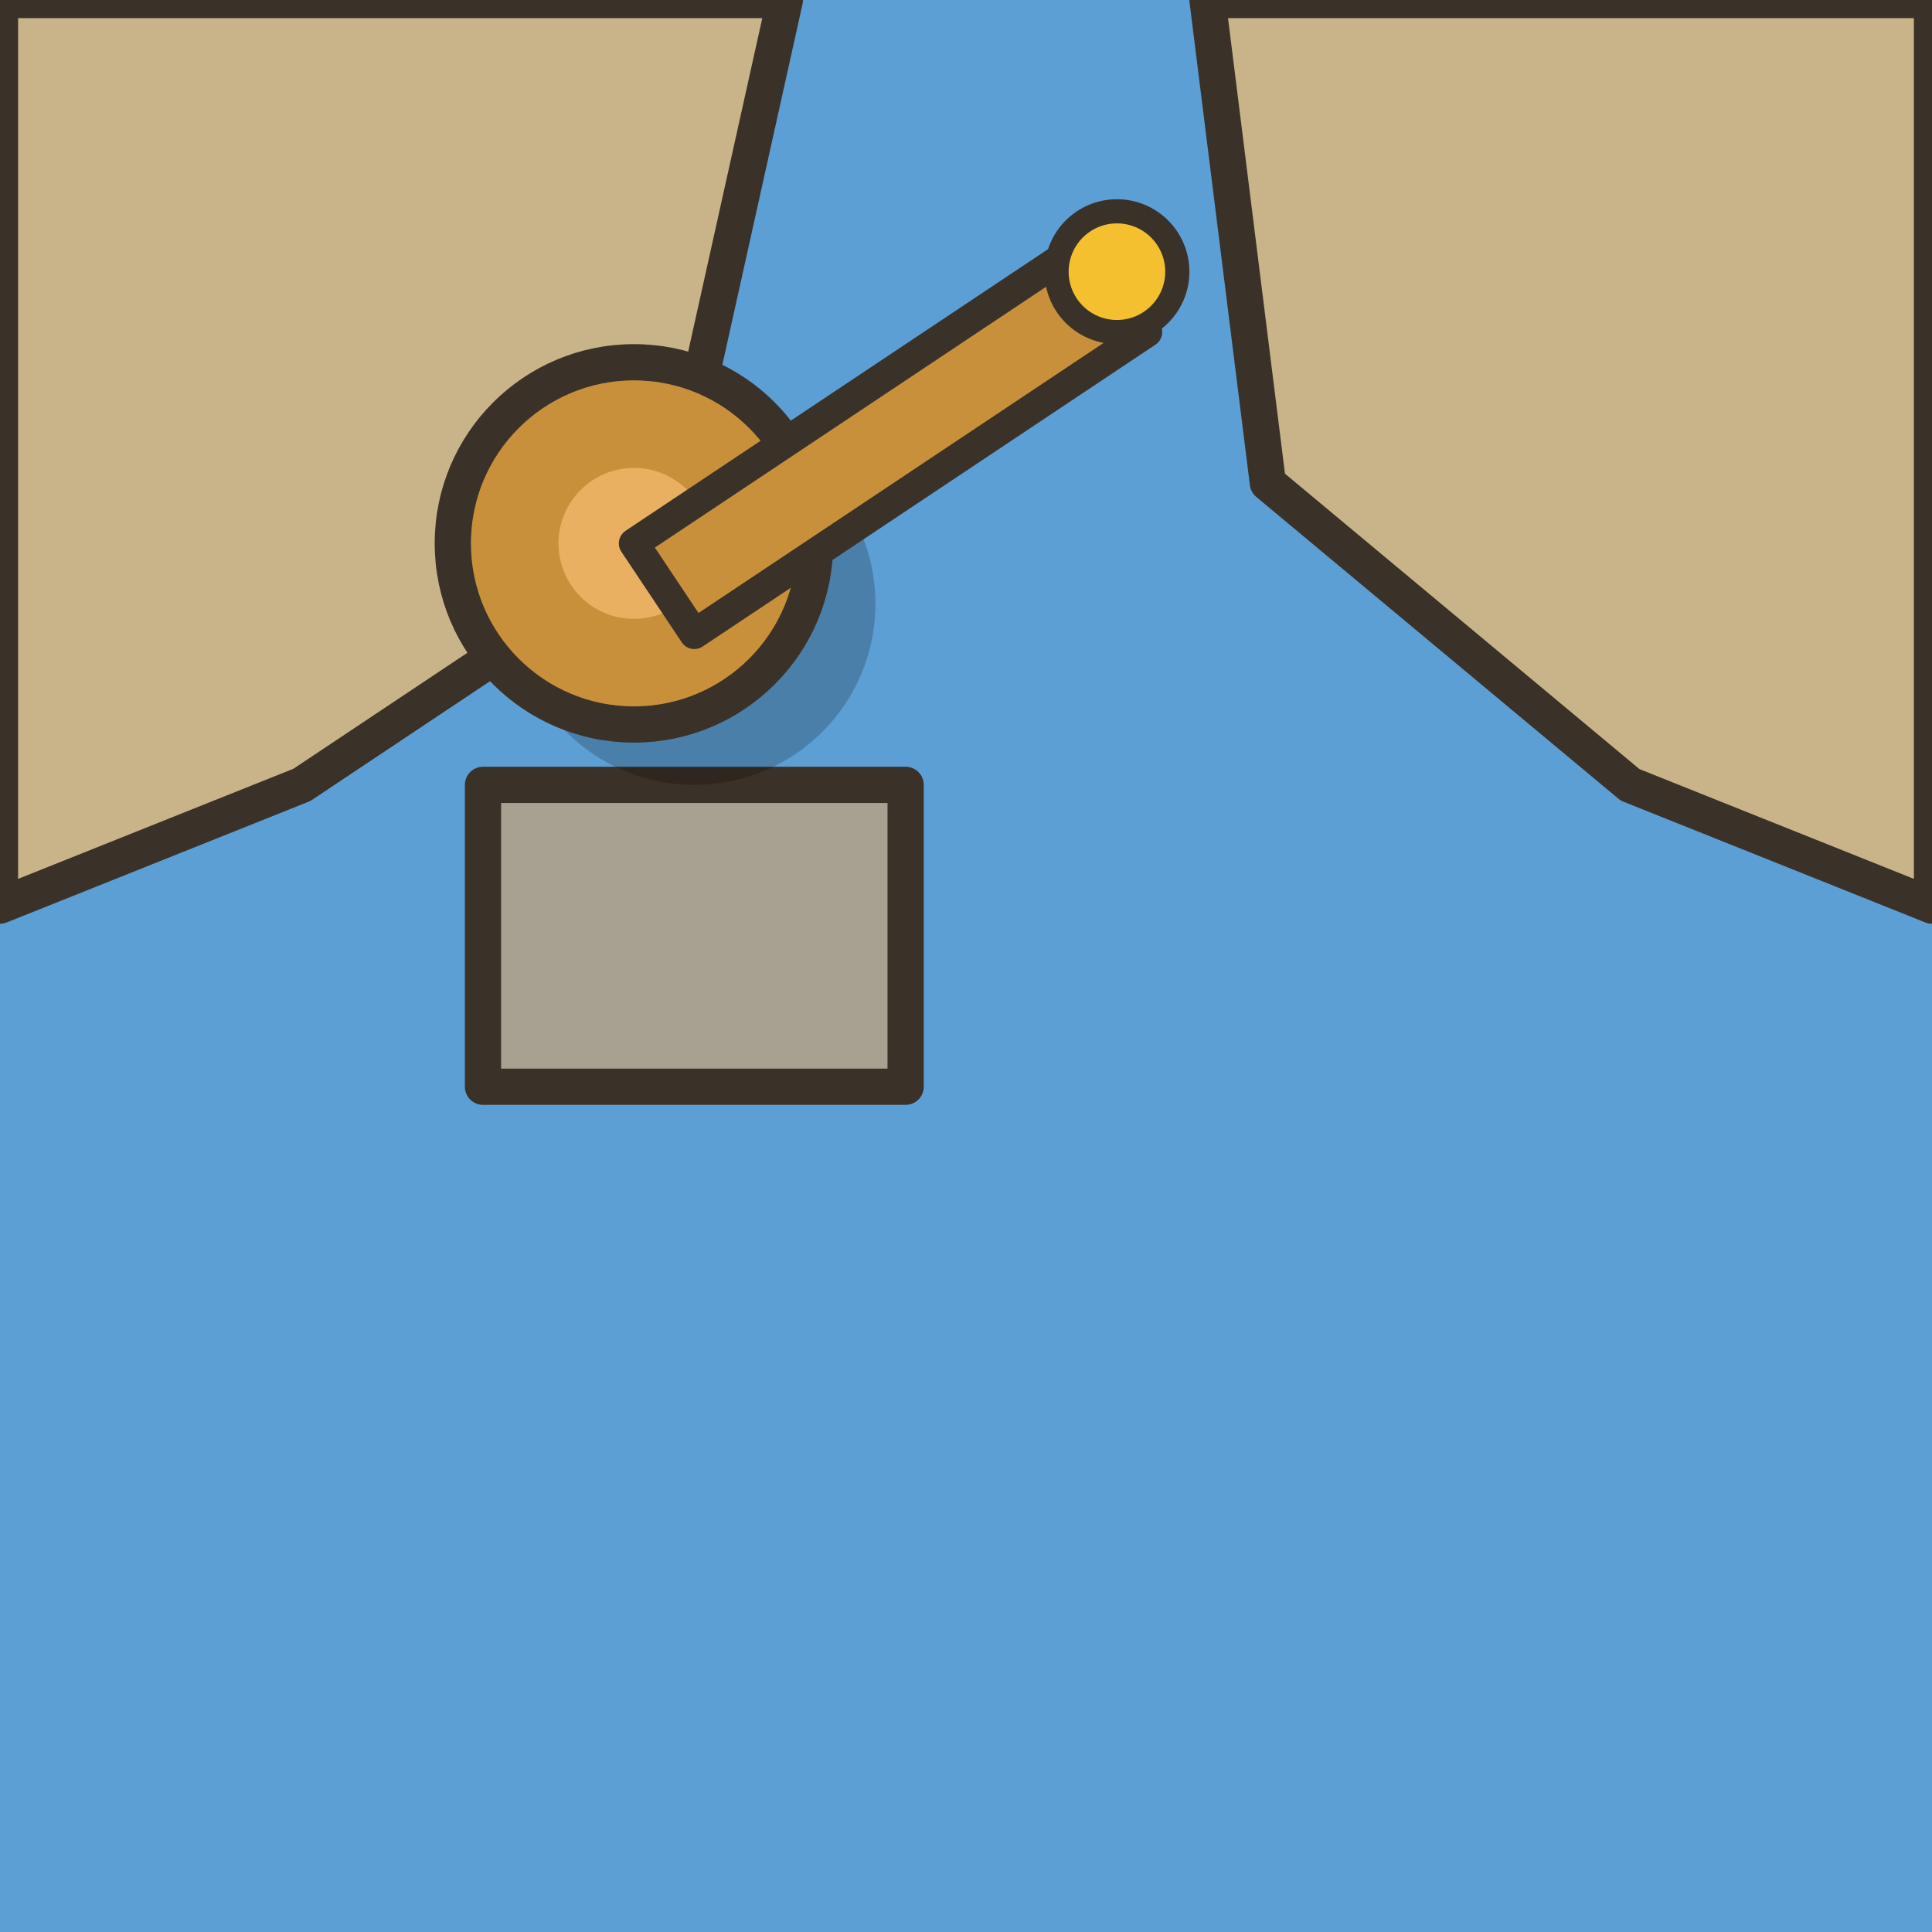
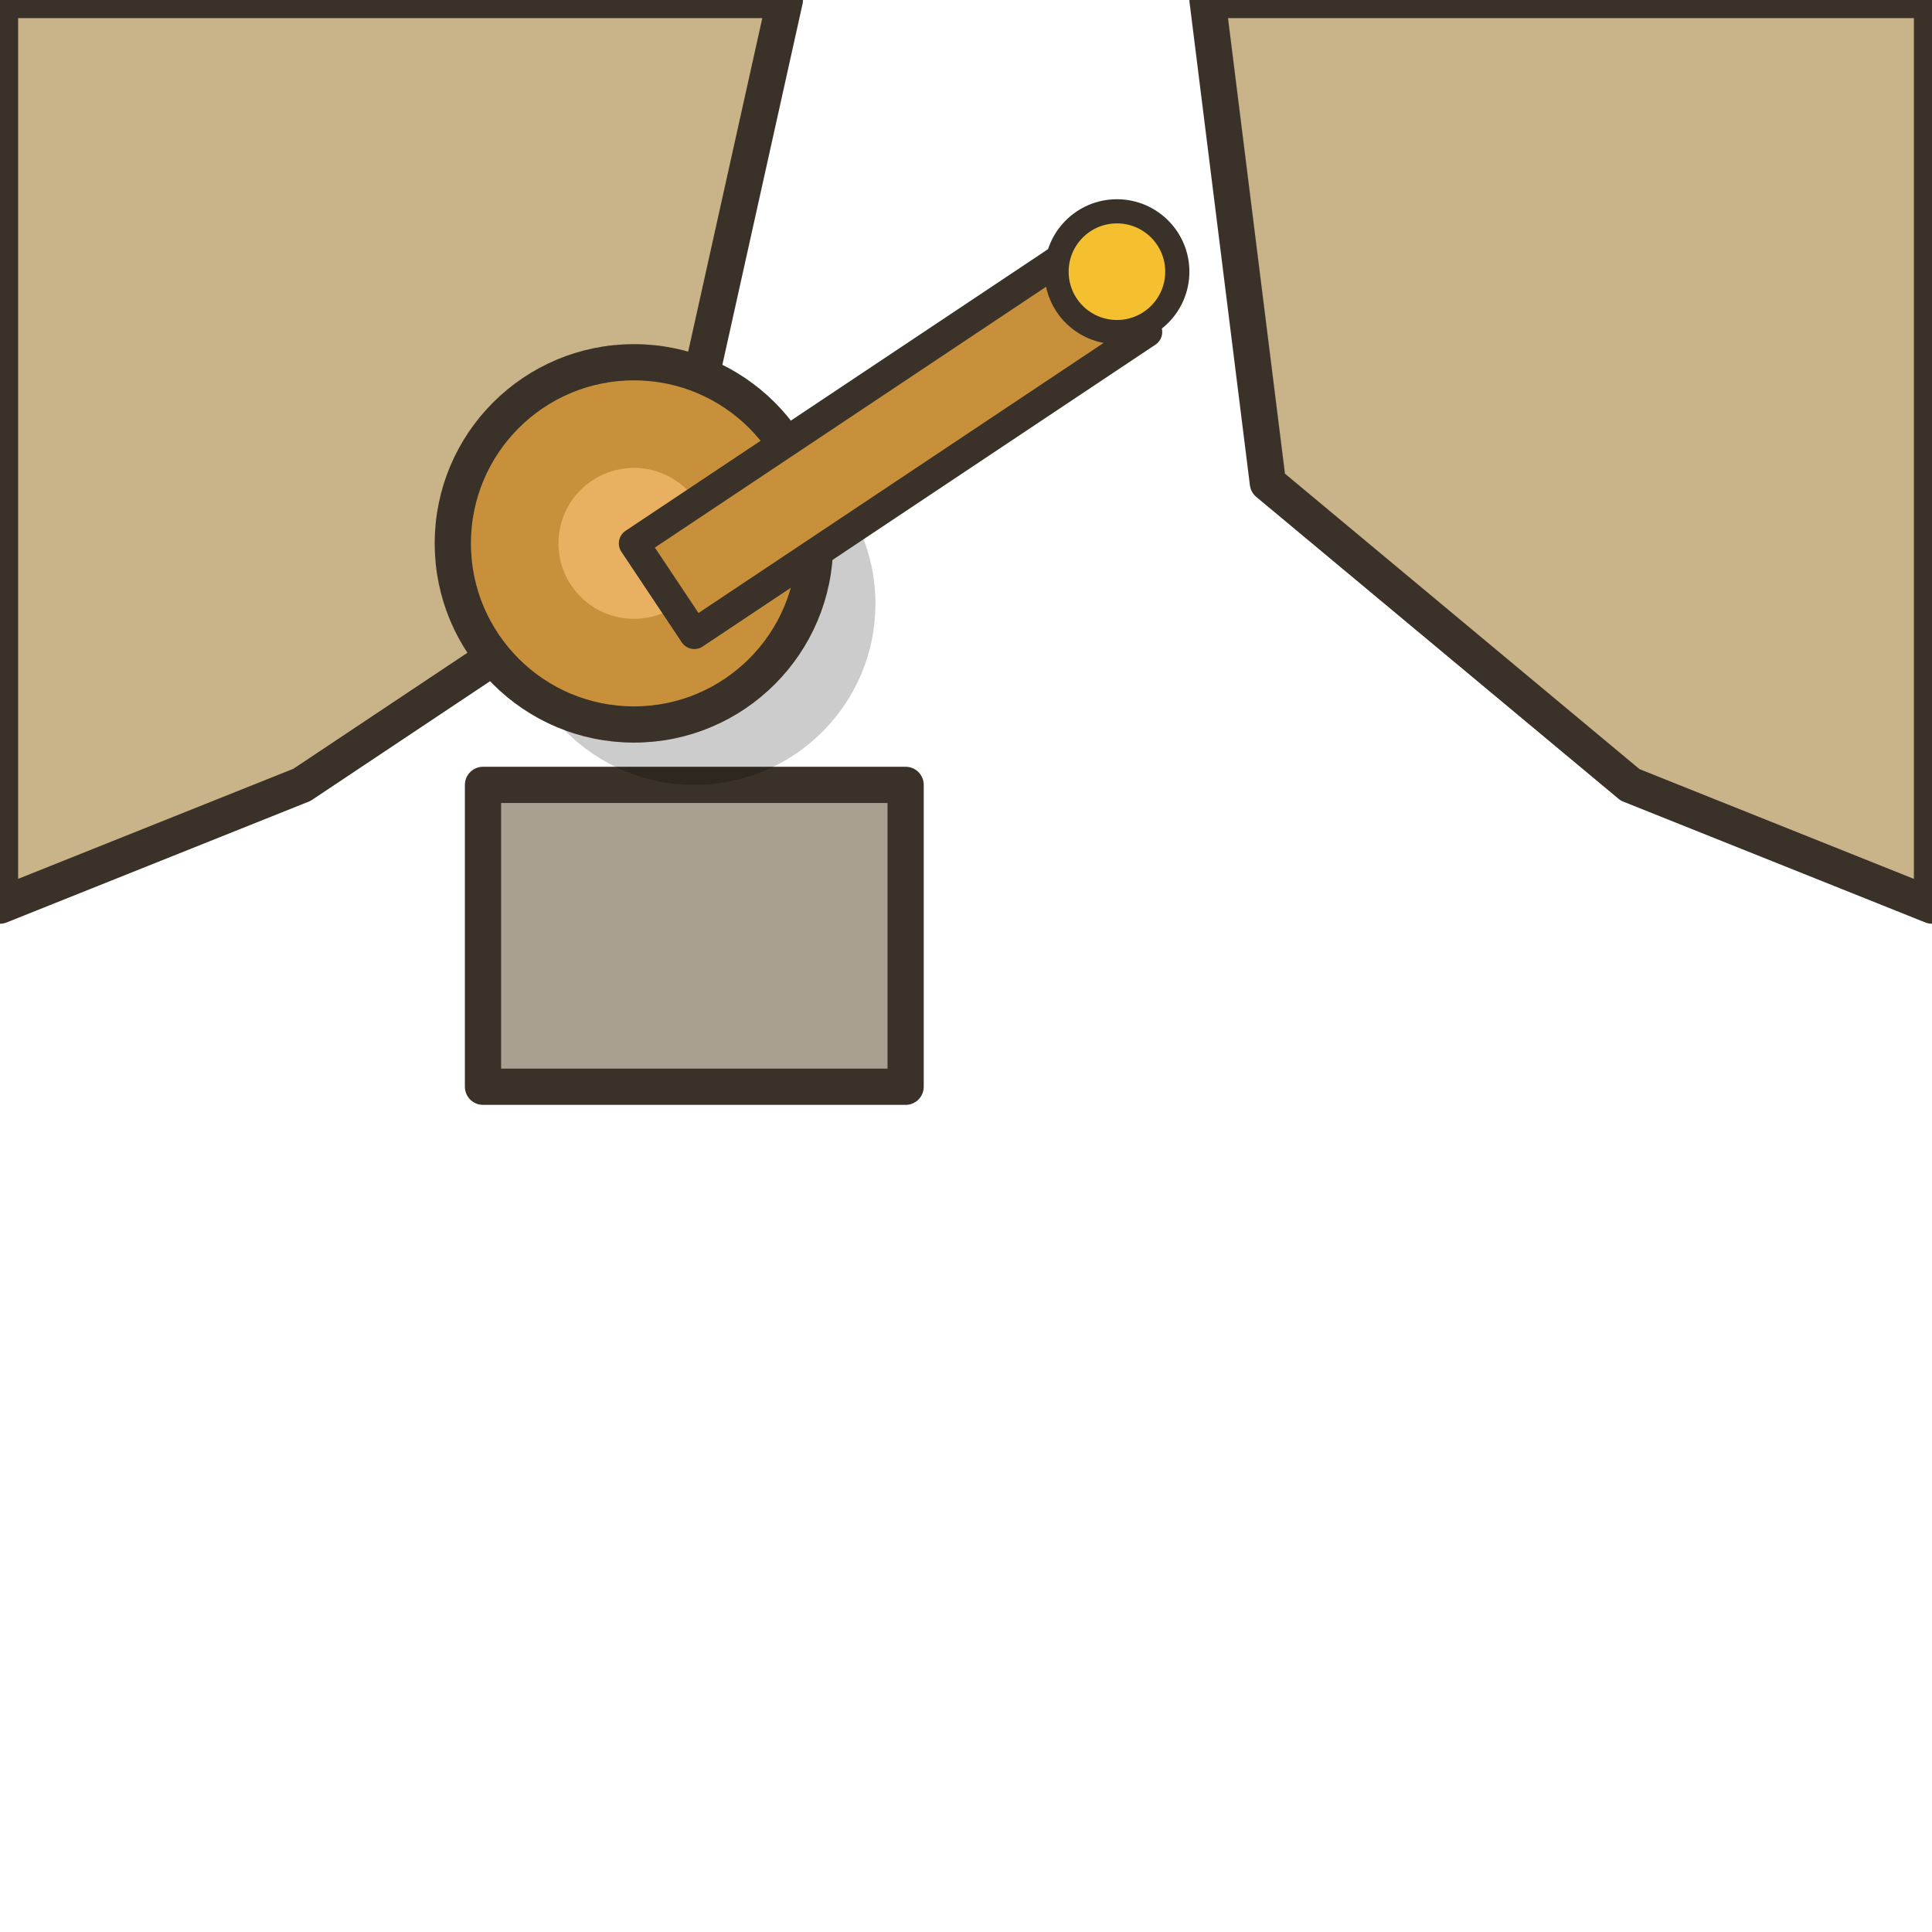
<svg xmlns="http://www.w3.org/2000/svg" width="64" height="64" viewBox="0 0 64 64">
-   <path d="M0.0,0.0 L64.0,0.0 L64.0,64.0 L0.0,64.0 Z" fill="#5c9fd4" />
  <path d="M0.0,0.0 L26.0,0.0 L22.0,18.0 L10.0,26.0 L0.0,30.0 Z" fill="#c9b48a" stroke="#3a3128" stroke-width="1.2" stroke-linejoin="round" stroke-linecap="round" />
  <path d="M64.0,0.0 L40.0,0.0 L42.0,16.0 L54.0,26.0 L64.0,30.0 Z" fill="#c9b48a" stroke="#3a3128" stroke-width="1.2" stroke-linejoin="round" stroke-linecap="round" />
  <rect x="16.0" y="26.0" width="14.0" height="10.0" fill="#a8a090" stroke="#3a3128" stroke-width="1.2" stroke-linejoin="round" stroke-linecap="round" />
  <circle cx="23.0" cy="20.0" r="6.0" fill="#000000" opacity="0.2" />
  <circle cx="21.0" cy="18.0" r="6.0" fill="#c8903a" stroke="#3a3128" stroke-width="1.2" stroke-linejoin="round" stroke-linecap="round" />
  <circle cx="21.0" cy="18.0" r="2.5" fill="#e8b060" />
  <path d="M21.0,18.0 L36.0,8.0 L38.0,11.0 L23.0,21.0 Z" fill="#c8903a" stroke="#3a3128" stroke-width="1" stroke-linejoin="round" stroke-linecap="round" />
  <circle cx="37.0" cy="9.0" r="2.0" fill="#f4c030" stroke="#3a3128" stroke-width="0.8" stroke-linejoin="round" stroke-linecap="round" />
</svg>
